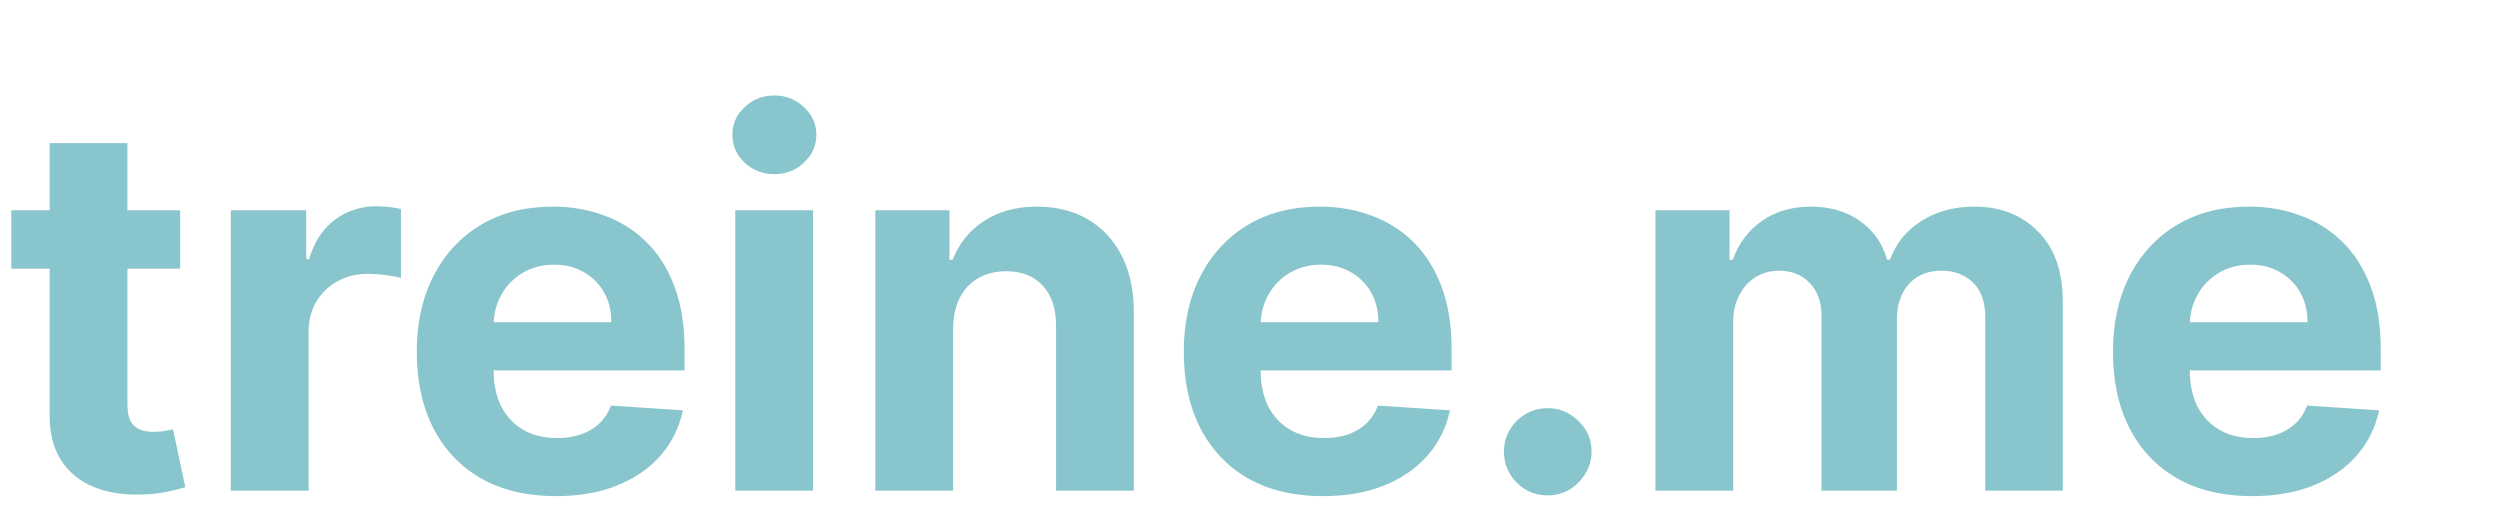
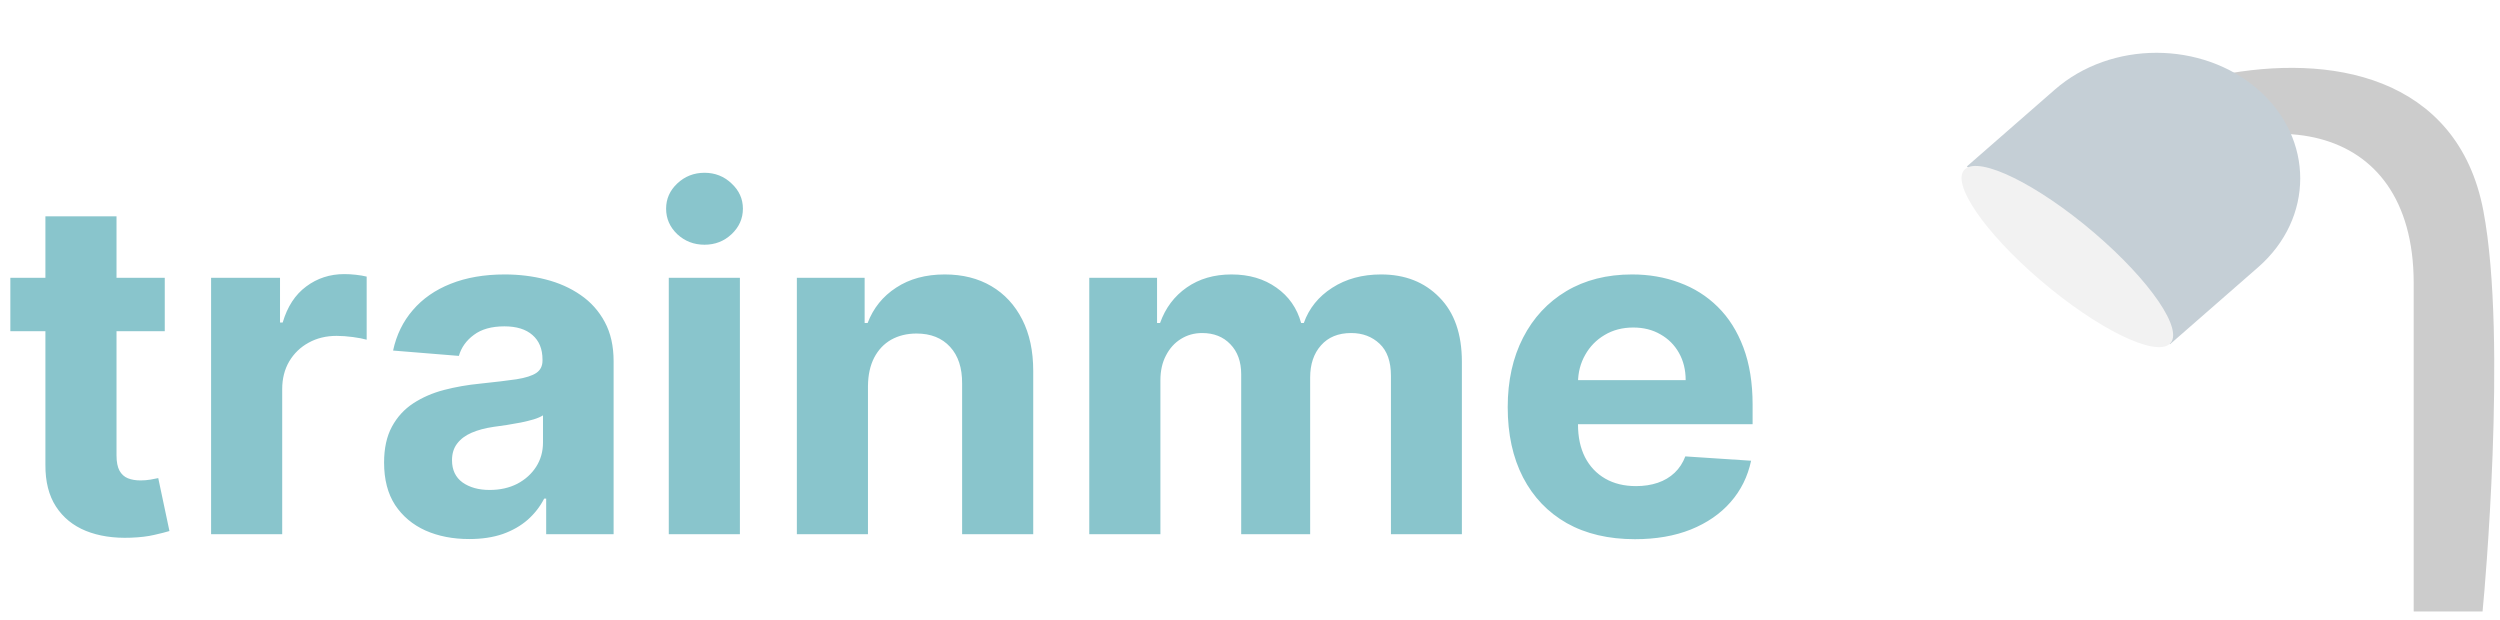
- <svg xmlns="http://www.w3.org/2000/svg" width="107" height="22" viewBox="0 0 107 22" fill="none">
-   <path d="M7.711 9V11.5H0.484V9H7.711ZM2.125 6.125H5.453V17.312C5.453 17.62 5.5 17.859 5.594 18.031C5.688 18.198 5.818 18.315 5.984 18.383C6.156 18.451 6.354 18.484 6.578 18.484C6.734 18.484 6.891 18.471 7.047 18.445C7.203 18.414 7.323 18.391 7.406 18.375L7.93 20.852C7.763 20.904 7.529 20.963 7.227 21.031C6.924 21.104 6.557 21.148 6.125 21.164C5.323 21.195 4.62 21.088 4.016 20.844C3.417 20.599 2.951 20.219 2.617 19.703C2.284 19.188 2.12 18.537 2.125 17.75V6.125ZM9.879 21V9H13.105V11.094H13.23C13.449 10.349 13.816 9.786 14.332 9.406C14.848 9.021 15.441 8.828 16.113 8.828C16.28 8.828 16.46 8.839 16.652 8.859C16.845 8.88 17.014 8.909 17.16 8.945V11.898C17.004 11.852 16.788 11.81 16.512 11.773C16.236 11.737 15.983 11.719 15.754 11.719C15.264 11.719 14.827 11.825 14.441 12.039C14.061 12.247 13.759 12.539 13.535 12.914C13.316 13.289 13.207 13.721 13.207 14.211V21H9.879ZM23.791 21.234C22.557 21.234 21.494 20.984 20.604 20.484C19.718 19.979 19.036 19.266 18.557 18.344C18.078 17.417 17.838 16.32 17.838 15.055C17.838 13.82 18.078 12.737 18.557 11.805C19.036 10.872 19.71 10.146 20.58 9.625C21.455 9.104 22.481 8.844 23.658 8.844C24.45 8.844 25.187 8.971 25.869 9.227C26.557 9.477 27.156 9.854 27.666 10.359C28.182 10.865 28.583 11.5 28.869 12.266C29.156 13.026 29.299 13.917 29.299 14.938V15.852H19.166V13.789H26.166C26.166 13.31 26.062 12.885 25.854 12.516C25.645 12.146 25.356 11.857 24.986 11.648C24.622 11.435 24.197 11.328 23.713 11.328C23.208 11.328 22.76 11.445 22.369 11.68C21.984 11.909 21.682 12.219 21.463 12.609C21.244 12.995 21.132 13.425 21.127 13.898V15.859C21.127 16.453 21.236 16.966 21.455 17.398C21.679 17.831 21.994 18.164 22.4 18.398C22.807 18.633 23.288 18.75 23.846 18.75C24.215 18.75 24.554 18.698 24.861 18.594C25.169 18.49 25.432 18.333 25.65 18.125C25.869 17.917 26.036 17.662 26.15 17.359L29.229 17.562C29.072 18.302 28.752 18.948 28.268 19.5C27.788 20.047 27.169 20.474 26.408 20.781C25.653 21.083 24.781 21.234 23.791 21.234ZM31.471 21V9H34.799V21H31.471ZM33.143 7.453C32.648 7.453 32.223 7.289 31.869 6.961C31.52 6.628 31.346 6.229 31.346 5.766C31.346 5.307 31.52 4.914 31.869 4.586C32.223 4.253 32.648 4.086 33.143 4.086C33.637 4.086 34.059 4.253 34.408 4.586C34.762 4.914 34.94 5.307 34.94 5.766C34.94 6.229 34.762 6.628 34.408 6.961C34.059 7.289 33.637 7.453 33.143 7.453ZM40.793 14.062V21H37.465V9H40.637V11.117H40.777C41.043 10.419 41.488 9.867 42.113 9.461C42.738 9.049 43.496 8.844 44.387 8.844C45.22 8.844 45.947 9.026 46.566 9.391C47.186 9.755 47.668 10.276 48.012 10.953C48.355 11.625 48.527 12.427 48.527 13.359V21H45.199V13.953C45.204 13.219 45.017 12.646 44.637 12.234C44.257 11.818 43.733 11.609 43.066 11.609C42.618 11.609 42.223 11.706 41.879 11.898C41.54 12.091 41.275 12.372 41.082 12.742C40.895 13.107 40.798 13.547 40.793 14.062ZM56.619 21.234C55.385 21.234 54.322 20.984 53.432 20.484C52.546 19.979 51.864 19.266 51.385 18.344C50.906 17.417 50.666 16.32 50.666 15.055C50.666 13.82 50.906 12.737 51.385 11.805C51.864 10.872 52.538 10.146 53.408 9.625C54.283 9.104 55.309 8.844 56.486 8.844C57.278 8.844 58.015 8.971 58.697 9.227C59.385 9.477 59.984 9.854 60.494 10.359C61.01 10.865 61.411 11.5 61.697 12.266C61.984 13.026 62.127 13.917 62.127 14.938V15.852H51.994V13.789H58.994C58.994 13.31 58.89 12.885 58.682 12.516C58.473 12.146 58.184 11.857 57.815 11.648C57.45 11.435 57.025 11.328 56.541 11.328C56.036 11.328 55.588 11.445 55.197 11.68C54.812 11.909 54.51 12.219 54.291 12.609C54.072 12.995 53.96 13.425 53.955 13.898V15.859C53.955 16.453 54.065 16.966 54.283 17.398C54.507 17.831 54.822 18.164 55.228 18.398C55.635 18.633 56.117 18.75 56.674 18.75C57.044 18.75 57.382 18.698 57.69 18.594C57.997 18.49 58.26 18.333 58.478 18.125C58.697 17.917 58.864 17.662 58.978 17.359L62.057 17.562C61.9 18.302 61.58 18.948 61.096 19.5C60.617 20.047 59.997 20.474 59.236 20.781C58.481 21.083 57.609 21.234 56.619 21.234ZM66.244 21.203C65.728 21.203 65.286 21.021 64.916 20.656C64.551 20.287 64.369 19.844 64.369 19.328C64.369 18.818 64.551 18.38 64.916 18.016C65.286 17.651 65.728 17.469 66.244 17.469C66.744 17.469 67.182 17.651 67.557 18.016C67.932 18.38 68.119 18.818 68.119 19.328C68.119 19.672 68.031 19.987 67.853 20.273C67.682 20.555 67.455 20.781 67.174 20.953C66.893 21.12 66.583 21.203 66.244 21.203ZM70.852 21V9H74.023V11.117H74.164C74.414 10.414 74.831 9.859 75.414 9.453C75.997 9.047 76.695 8.844 77.508 8.844C78.331 8.844 79.031 9.049 79.609 9.461C80.188 9.867 80.573 10.419 80.766 11.117H80.891C81.135 10.43 81.578 9.88 82.219 9.469C82.865 9.052 83.628 8.844 84.508 8.844C85.628 8.844 86.537 9.201 87.234 9.914C87.938 10.622 88.289 11.628 88.289 12.93V21H84.969V13.586C84.969 12.919 84.792 12.419 84.438 12.086C84.083 11.753 83.641 11.586 83.109 11.586C82.505 11.586 82.034 11.779 81.695 12.164C81.357 12.544 81.188 13.047 81.188 13.672V21H77.961V13.516C77.961 12.927 77.792 12.458 77.453 12.109C77.12 11.76 76.68 11.586 76.133 11.586C75.763 11.586 75.43 11.68 75.133 11.867C74.841 12.05 74.609 12.307 74.438 12.641C74.266 12.969 74.18 13.354 74.18 13.797V21H70.852ZM96.387 21.234C95.152 21.234 94.09 20.984 93.199 20.484C92.314 19.979 91.632 19.266 91.152 18.344C90.673 17.417 90.434 16.32 90.434 15.055C90.434 13.82 90.673 12.737 91.152 11.805C91.632 10.872 92.306 10.146 93.176 9.625C94.051 9.104 95.077 8.844 96.254 8.844C97.046 8.844 97.783 8.971 98.465 9.227C99.152 9.477 99.751 9.854 100.262 10.359C100.777 10.865 101.178 11.5 101.465 12.266C101.751 13.026 101.895 13.917 101.895 14.938V15.852H91.762V13.789H98.762C98.762 13.31 98.658 12.885 98.449 12.516C98.241 12.146 97.952 11.857 97.582 11.648C97.217 11.435 96.793 11.328 96.309 11.328C95.803 11.328 95.356 11.445 94.965 11.68C94.579 11.909 94.277 12.219 94.059 12.609C93.84 12.995 93.728 13.425 93.723 13.898V15.859C93.723 16.453 93.832 16.966 94.051 17.398C94.275 17.831 94.59 18.164 94.996 18.398C95.402 18.633 95.884 18.75 96.441 18.75C96.811 18.75 97.15 18.698 97.457 18.594C97.764 18.49 98.027 18.333 98.246 18.125C98.465 17.917 98.632 17.662 98.746 17.359L101.824 17.562C101.668 18.302 101.348 18.948 100.863 19.5C100.384 20.047 99.764 20.474 99.004 20.781C98.249 21.083 97.376 21.234 96.387 21.234Z" fill="#89C5CC" />
+ <svg xmlns="http://www.w3.org/2000/svg" width="117" height="29" viewBox="0 0 117 29" fill="none">
+   <path d="M7.711 13V15.5H0.484V13H7.711ZM2.125 10.125H5.453V21.312C5.453 21.62 5.5 21.859 5.594 22.031C5.688 22.198 5.818 22.315 5.984 22.383C6.156 22.451 6.354 22.484 6.578 22.484C6.734 22.484 6.891 22.471 7.047 22.445C7.203 22.414 7.323 22.391 7.406 22.375L7.93 24.852C7.763 24.904 7.529 24.963 7.227 25.031C6.924 25.104 6.557 25.148 6.125 25.164C5.323 25.195 4.62 25.088 4.016 24.844C3.417 24.599 2.951 24.219 2.617 23.703C2.284 23.188 2.12 22.537 2.125 21.75V10.125ZM9.879 25V13H13.105V15.094H13.23C13.449 14.349 13.816 13.787 14.332 13.406C14.848 13.021 15.441 12.828 16.113 12.828C16.28 12.828 16.46 12.838 16.652 12.859C16.845 12.88 17.014 12.909 17.16 12.945V15.898C17.004 15.852 16.788 15.81 16.512 15.773C16.236 15.737 15.983 15.719 15.754 15.719C15.264 15.719 14.827 15.825 14.441 16.039C14.061 16.247 13.759 16.539 13.535 16.914C13.316 17.289 13.207 17.721 13.207 18.211V25H9.879ZM21.959 25.227C21.193 25.227 20.511 25.094 19.912 24.828C19.313 24.557 18.839 24.159 18.49 23.633C18.146 23.102 17.975 22.44 17.975 21.648C17.975 20.982 18.097 20.422 18.342 19.969C18.587 19.516 18.92 19.151 19.342 18.875C19.764 18.599 20.243 18.391 20.779 18.25C21.321 18.109 21.889 18.01 22.482 17.953C23.18 17.88 23.743 17.812 24.17 17.75C24.597 17.682 24.907 17.583 25.1 17.453C25.292 17.323 25.389 17.13 25.389 16.875V16.828C25.389 16.333 25.232 15.95 24.92 15.68C24.613 15.409 24.175 15.273 23.607 15.273C23.009 15.273 22.532 15.406 22.178 15.672C21.824 15.932 21.589 16.26 21.475 16.656L18.396 16.406C18.553 15.677 18.86 15.047 19.318 14.516C19.777 13.979 20.368 13.568 21.092 13.281C21.821 12.99 22.665 12.844 23.623 12.844C24.29 12.844 24.928 12.922 25.537 13.078C26.152 13.234 26.696 13.477 27.17 13.805C27.649 14.133 28.027 14.555 28.303 15.07C28.579 15.581 28.717 16.193 28.717 16.906V25H25.561V23.336H25.467C25.274 23.711 25.016 24.042 24.693 24.328C24.37 24.609 23.982 24.831 23.529 24.992C23.076 25.148 22.553 25.227 21.959 25.227ZM22.912 22.93C23.402 22.93 23.834 22.833 24.209 22.641C24.584 22.443 24.878 22.177 25.092 21.844C25.305 21.51 25.412 21.133 25.412 20.711V19.438C25.308 19.505 25.165 19.568 24.982 19.625C24.805 19.677 24.605 19.727 24.381 19.773C24.157 19.815 23.933 19.854 23.709 19.891C23.485 19.922 23.282 19.951 23.1 19.977C22.709 20.034 22.368 20.125 22.076 20.25C21.785 20.375 21.558 20.544 21.396 20.758C21.235 20.966 21.154 21.227 21.154 21.539C21.154 21.992 21.318 22.338 21.646 22.578C21.98 22.812 22.402 22.93 22.912 22.93ZM31.299 25V13H34.627V25H31.299ZM32.971 11.453C32.476 11.453 32.051 11.289 31.697 10.961C31.348 10.628 31.174 10.229 31.174 9.766C31.174 9.307 31.348 8.914 31.697 8.586C32.051 8.253 32.476 8.086 32.971 8.086C33.465 8.086 33.887 8.253 34.236 8.586C34.59 8.914 34.768 9.307 34.768 9.766C34.768 10.229 34.59 10.628 34.236 10.961C33.887 11.289 33.465 11.453 32.971 11.453ZM40.621 18.062V25H37.293V13H40.465V15.117H40.605C40.871 14.419 41.316 13.867 41.941 13.461C42.566 13.05 43.324 12.844 44.215 12.844C45.048 12.844 45.775 13.026 46.395 13.391C47.014 13.755 47.496 14.276 47.84 14.953C48.184 15.625 48.355 16.427 48.355 17.359V25H45.027V17.953C45.033 17.219 44.845 16.646 44.465 16.234C44.085 15.818 43.561 15.609 42.895 15.609C42.447 15.609 42.051 15.706 41.707 15.898C41.368 16.091 41.103 16.372 40.91 16.742C40.723 17.107 40.626 17.547 40.621 18.062ZM50.978 25V13H54.15V15.117H54.291C54.541 14.414 54.958 13.859 55.541 13.453C56.124 13.047 56.822 12.844 57.635 12.844C58.458 12.844 59.158 13.05 59.736 13.461C60.315 13.867 60.7 14.419 60.893 15.117H61.018C61.262 14.43 61.705 13.88 62.346 13.469C62.992 13.052 63.755 12.844 64.635 12.844C65.755 12.844 66.663 13.2 67.361 13.914C68.064 14.622 68.416 15.628 68.416 16.93V25H65.096V17.586C65.096 16.919 64.919 16.419 64.564 16.086C64.21 15.753 63.768 15.586 63.236 15.586C62.632 15.586 62.161 15.779 61.822 16.164C61.484 16.544 61.315 17.047 61.315 17.672V25H58.088V17.516C58.088 16.927 57.919 16.458 57.58 16.109C57.247 15.76 56.807 15.586 56.26 15.586C55.89 15.586 55.557 15.68 55.26 15.867C54.968 16.049 54.736 16.307 54.565 16.641C54.393 16.969 54.307 17.354 54.307 17.797V25H50.978ZM76.514 25.234C75.279 25.234 74.217 24.984 73.326 24.484C72.441 23.979 71.758 23.266 71.279 22.344C70.8 21.417 70.561 20.32 70.561 19.055C70.561 17.82 70.8 16.737 71.279 15.805C71.758 14.872 72.433 14.146 73.303 13.625C74.178 13.104 75.204 12.844 76.381 12.844C77.172 12.844 77.909 12.971 78.592 13.227C79.279 13.477 79.878 13.854 80.389 14.359C80.904 14.865 81.305 15.5 81.592 16.266C81.878 17.026 82.022 17.917 82.022 18.938V19.852H71.889V17.789H78.889C78.889 17.31 78.784 16.885 78.576 16.516C78.368 16.146 78.079 15.857 77.709 15.648C77.344 15.435 76.92 15.328 76.436 15.328C75.93 15.328 75.482 15.445 75.092 15.68C74.706 15.909 74.404 16.219 74.186 16.609C73.967 16.995 73.855 17.424 73.85 17.898V19.859C73.85 20.453 73.959 20.966 74.178 21.398C74.402 21.831 74.717 22.164 75.123 22.398C75.529 22.633 76.011 22.75 76.568 22.75C76.938 22.75 77.277 22.698 77.584 22.594C77.891 22.49 78.154 22.333 78.373 22.125C78.592 21.917 78.758 21.662 78.873 21.359L81.951 21.562C81.795 22.302 81.475 22.948 80.99 23.5C80.511 24.047 79.891 24.474 79.131 24.781C78.376 25.083 77.503 25.234 76.514 25.234Z" fill="#89C5CC" />
+   <path d="M113.461 28.116H115.728C115.728 28.116 116.862 15.893 115.728 9.946C114.595 4 108.982 3.035 104.011 4C100.609 4.661 96.074 7.634 96.074 7.634L97.586 9.286L98.72 8.625C105.649 3.733 113.461 5.009 113.461 13.25L113.461 28.116Z" fill="#CCCCCC" stroke="#CCCCCC" />
+   <path d="M96.169 4.191C98.797 1.896 103.056 1.898 105.682 4.195V4.195C108.308 6.492 108.307 10.214 105.679 12.509L101.559 16.108L92.049 7.79L96.169 4.191Z" fill="#C5CFD6" />
+   <ellipse cx="1.677" cy="6.298" rx="1.677" ry="6.298" transform="matrix(0.745203 -0.666838 0.760545 0.649286 90.7124 9.03571)" fill="#F2F2F2" />
</svg>
